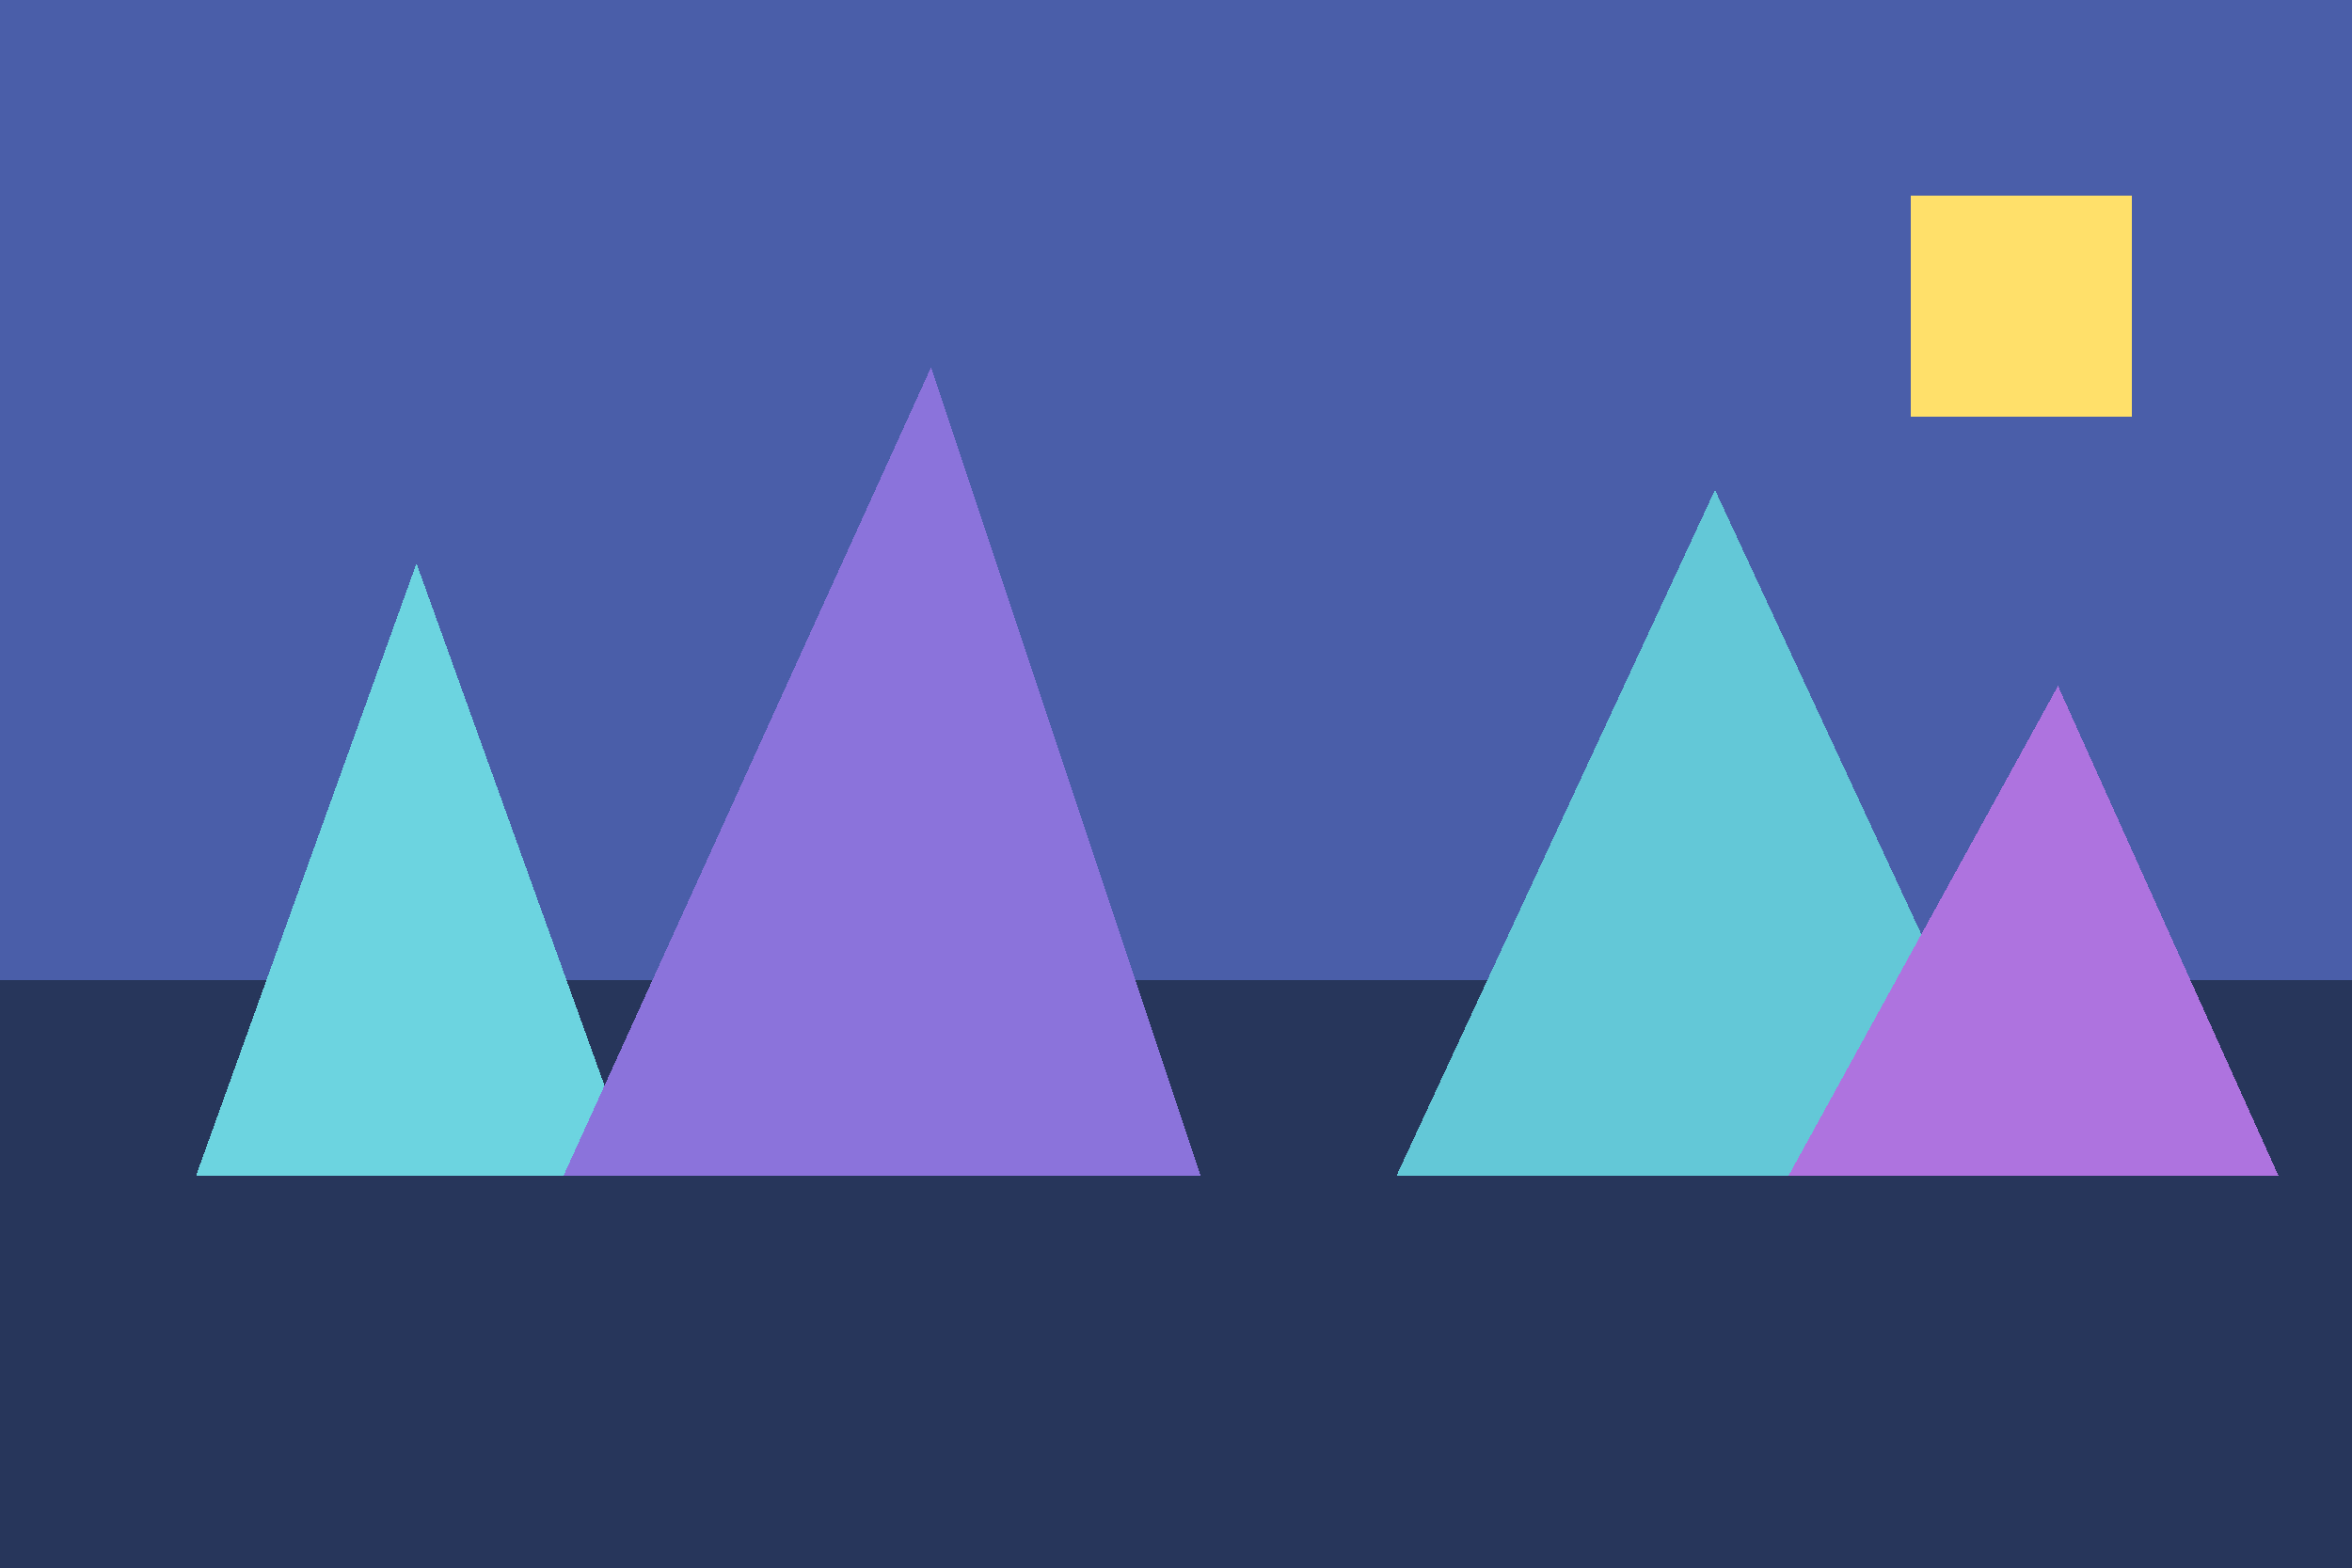
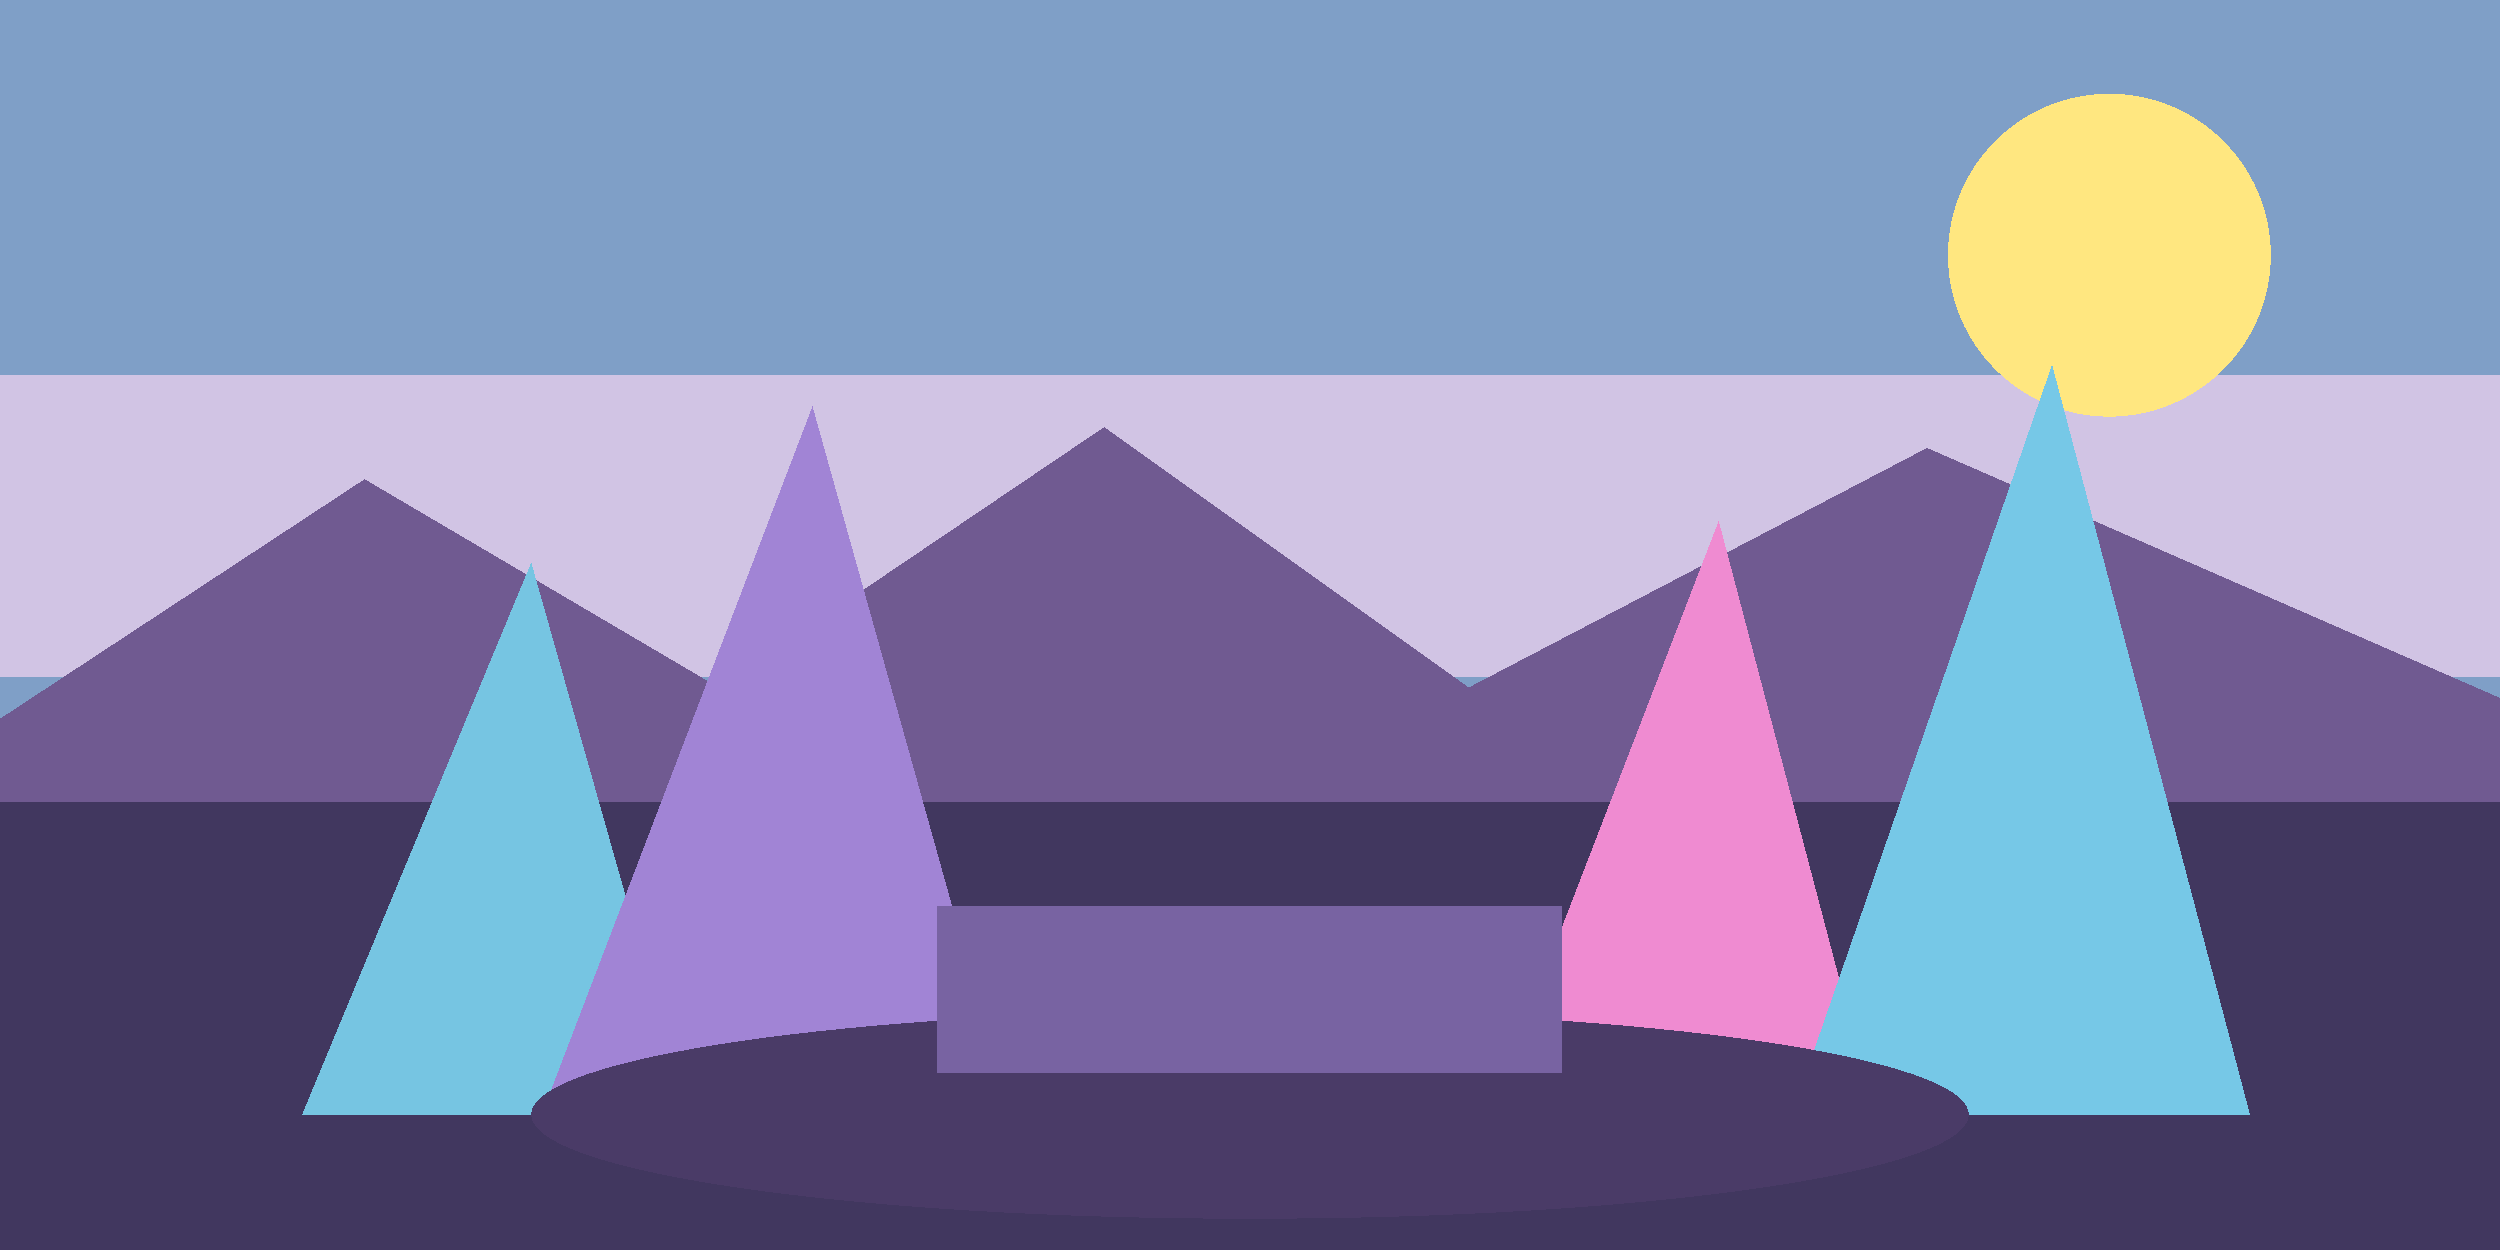
- <svg xmlns="http://www.w3.org/2000/svg" viewBox="0 0 96 64" shape-rendering="crispEdges">
-   <rect width="96" height="64" fill="#4a5ea9" />
-   <rect x="78" y="8" width="9" height="9" fill="#ffe06a" />
-   <rect y="40" width="96" height="24" fill="#27365b" />
-   <polygon points="8,48 17,23 26,48" fill="#6cd4e0" />
-   <polygon points="23,48 38,15 49,48" fill="#8b73db" />
-   <polygon points="57,48 70,20 83,48" fill="#63c8d7" />
-   <polygon points="73,48 84,28 93,48" fill="#ae73df" />
+ <svg xmlns="http://www.w3.org/2000/svg" viewBox="0 0 480 240" shape-rendering="crispEdges">
+   <rect width="480" height="240" fill="#7f9fc7" />
+   <rect y="72" width="480" height="58" fill="#d1c4e4" />
+   <circle cx="405" cy="49" r="31" fill="#ffe780" />
+   <polygon points="0,138 70,92 138,132 212,82 282,132 370,86 480,134 480,174 0,174" fill="#705a91" />
+   <rect y="154" width="480" height="86" fill="#41375f" />
+   <polygon points="58,214 102,108 132,214" fill="#76c5e2" />
+   <polygon points="104,214 156,78 194,214" fill="#a184d5" />
+   <polygon points="286,214 330,100 360,214" fill="#ef8bd1" />
+   <polygon points="344,214 394,70 432,214" fill="#76c8e7" />
+   <ellipse cx="240" cy="214" rx="138" ry="20" fill="#4a3b67" />
+   <rect x="180" y="174" width="120" height="32" fill="#7863a2" />
</svg>
